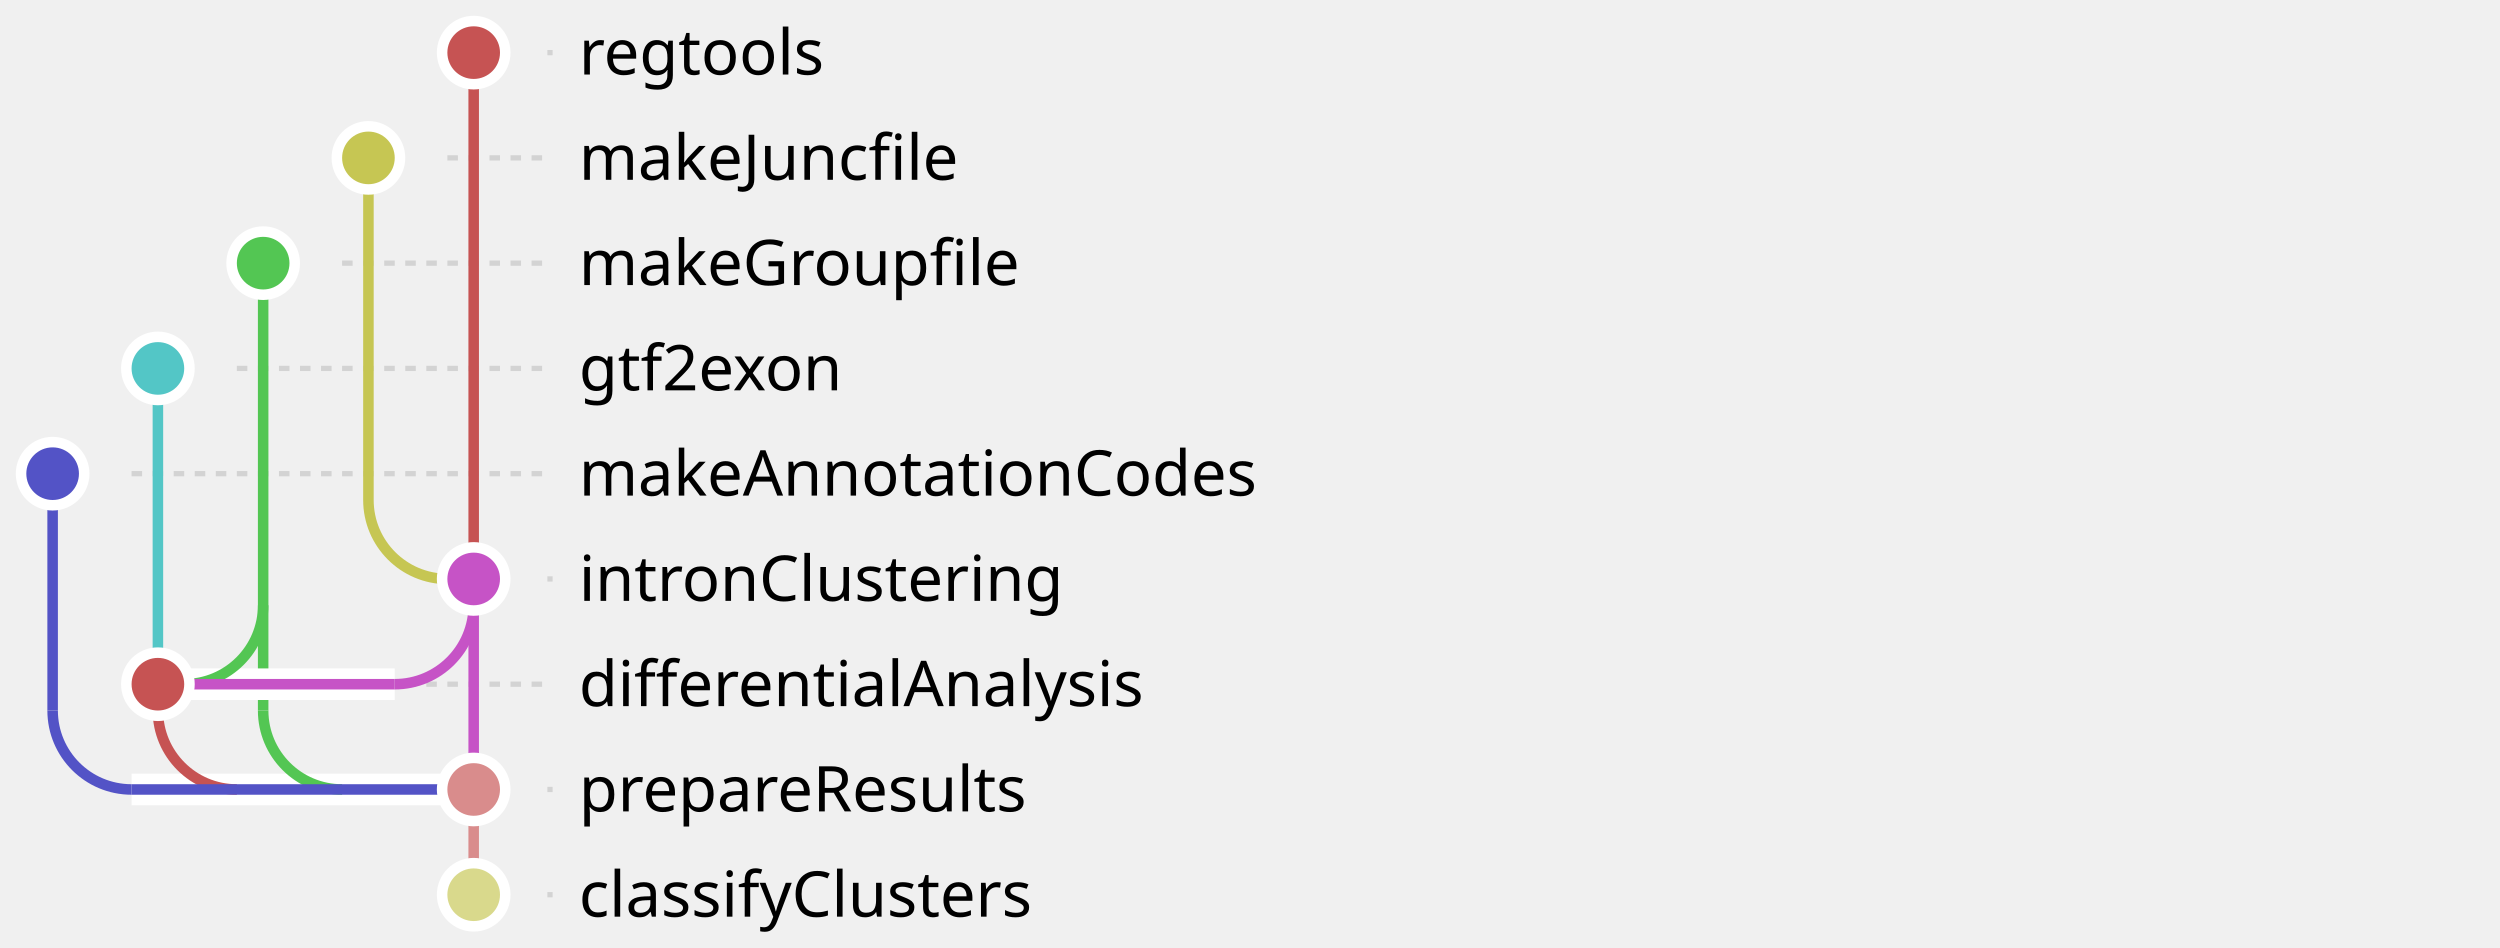
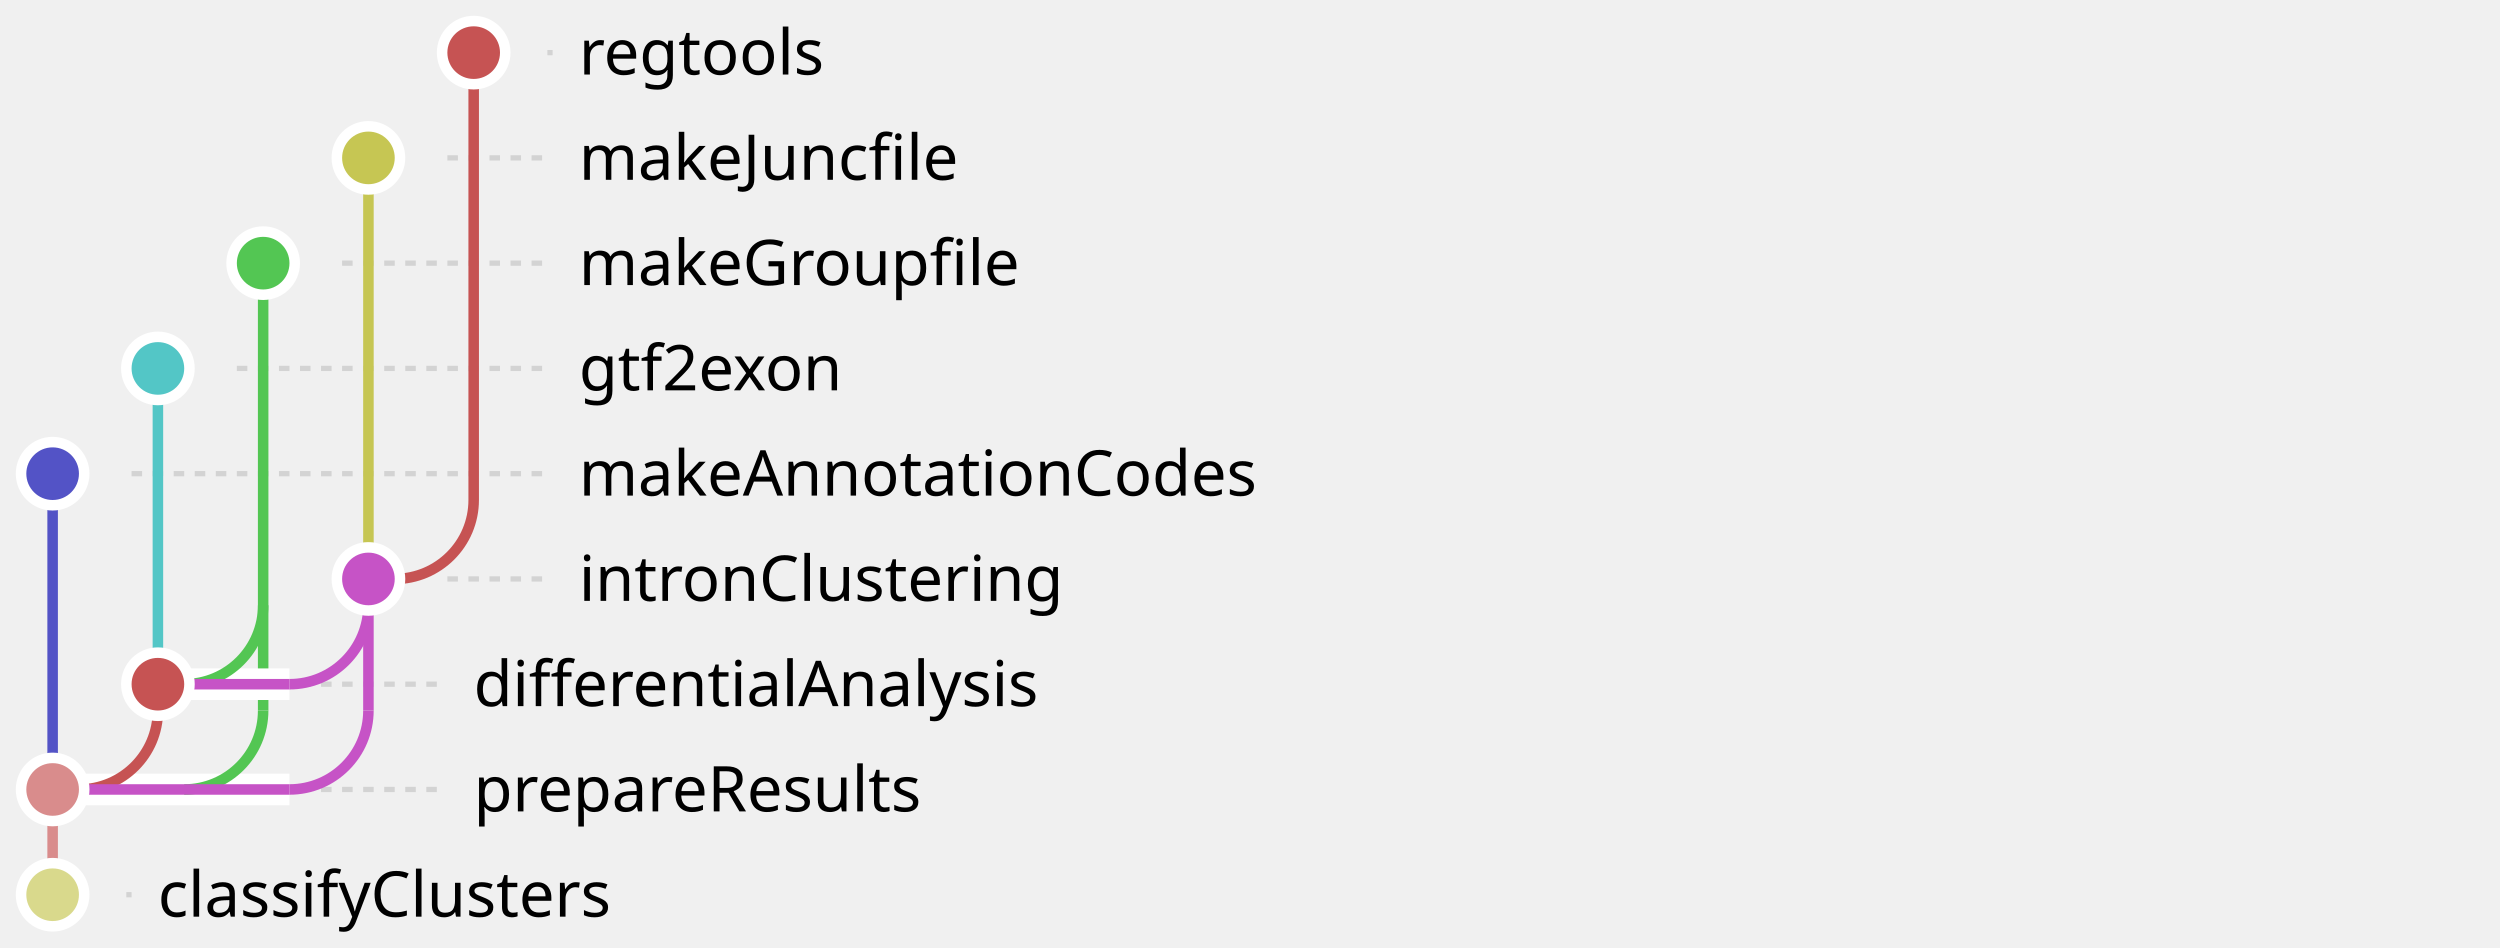
<svg xmlns="http://www.w3.org/2000/svg" baseProfile="full" height="100%" version="1.1" viewBox="25.0,5.0,475.0,180.0" width="100%">
  <defs />
  <g>
    <line stroke="lightgrey" stroke-dasharray="2" x1="130.0" x2="129.0" y1="15.0" y2="15.0" />
    <line stroke="lightgrey" stroke-dasharray="2" x1="110.0" x2="129.0" y1="35.0" y2="35.0" />
    <line stroke="lightgrey" stroke-dasharray="2" x1="90.0" x2="129.0" y1="55.0" y2="55.0" />
    <line stroke="lightgrey" stroke-dasharray="2" x1="70.0" x2="129.0" y1="75.0" y2="75.0" />
    <line stroke="lightgrey" stroke-dasharray="2" x1="50.0" x2="129.0" y1="95.0" y2="95.0" />
-     <line stroke="lightgrey" stroke-dasharray="2" x1="130.0" x2="129.0" y1="115.0" y2="115.0" />
-     <line stroke="lightgrey" stroke-dasharray="2" x1="70.0" x2="129.0" y1="135.0" y2="135.0" />
-     <line stroke="lightgrey" stroke-dasharray="2" x1="130.0" x2="129.0" y1="155.0" y2="155.0" />
-     <line stroke="lightgrey" stroke-dasharray="2" x1="130.0" x2="129.0" y1="175.0" y2="175.0" />
+     <line stroke="lightgrey" stroke-dasharray="2" x1="110.0" x2="129.0" y1="115.0" y2="115.0" />
+     <line stroke="lightgrey" stroke-dasharray="2" x1="70.0" x2="109.0" y1="135.0" y2="135.0" />
+     <line stroke="lightgrey" stroke-dasharray="2" x1="50.0" x2="109.0" y1="155.0" y2="155.0" />
+     <line stroke="lightgrey" stroke-dasharray="2" x1="50.0" x2="49.0" y1="175.0" y2="175.0" />
  </g>
  <g>
-     <line stroke="#c6c653" stroke-width="2.0" x1="95.0" x2="95.0" y1="35.0" y2="100.0" />
-     <line stroke="#c65353" stroke-width="2.0" x1="115.0" x2="115.0" y1="15.0" y2="115.0" />
+     <line stroke="#c6c653" stroke-width="2.0" x1="95.0" x2="95.0" y1="35.0" y2="115.0" />
+     <line stroke="#c65353" stroke-width="2.0" x1="115.0" x2="115.0" y1="15.0" y2="100.0" />
    <line stroke="#53c6c6" stroke-width="2.0" x1="55.0" x2="55.0" y1="75.0" y2="135.0" />
-     <line stroke="#5353c6" stroke-width="2.0" x1="35.0" x2="35.0" y1="95.0" y2="140.0" />
+     <line stroke="#5353c6" stroke-width="2.0" x1="35.0" x2="35.0" y1="95.0" y2="155.0" />
    <line stroke="#c65353" stroke-width="2.0" x1="55.0" x2="55.0" y1="135.0" y2="140.0" />
    <line stroke="#53c653" stroke-width="2.0" x1="75.0" x2="75.0" y1="55.0" y2="140.0" />
-     <line stroke="#c653c6" stroke-width="2.0" x1="115.0" x2="115.0" y1="115.0" y2="155.0" />
-     <line stroke="#d98c8c" stroke-width="2.0" x1="115.0" x2="115.0" y1="155.0" y2="175.0" />
+     <line stroke="#c653c6" stroke-width="2.0" x1="95.0" x2="95.0" y1="115.0" y2="140.0" />
+     <line stroke="#d98c8c" stroke-width="2.0" x1="35.0" x2="35.0" y1="155.0" y2="175.0" />
  </g>
  <g>
-     <line stroke="white" stroke-width="6.0" x1="110.0" x2="115.0" y1="115.0" y2="115.0" />
-     <line stroke="white" stroke-width="6.0" x1="55.0" x2="100.0" y1="135.0" y2="135.0" />
-     <line stroke="white" stroke-width="6.0" x1="50.0" x2="115.0" y1="155.0" y2="155.0" />
+     <line stroke="white" stroke-width="6.0" x1="95.0" x2="100.0" y1="115.0" y2="115.0" />
+     <line stroke="white" stroke-width="6.0" x1="55.0" x2="80.0" y1="135.0" y2="135.0" />
+     <line stroke="white" stroke-width="6.0" x1="35.0" x2="80.0" y1="155.0" y2="155.0" />
  </g>
  <g>
-     <path d="M 95.0,100.0 a15.0,15.0 0 0,0 15.0,15.0" fill="none" stroke="#c6c653" stroke-width="2.0" />
-     <line stroke="#c6c653" stroke-width="2.0" x1="110.0" x2="115.0" y1="115.0" y2="115.0" />
+     <path d="M 115.0,100.0 a15.0,15.0 0 0,1 -15.0,15.0" fill="none" stroke="#c65353" stroke-width="2.0" />
+     <line stroke="#c65353" stroke-width="2.0" x1="95.0" x2="100.0" y1="115.0" y2="115.0" />
    <path d="M 75.0,120.0 a15.0,15.0 0 0,1 -15.0,15.0" fill="none" stroke="#53c653" stroke-width="2.0" />
-     <path d="M 115.0,120.0 a15.0,15.0 0 0,1 -15.0,15.0" fill="none" stroke="#c653c6" stroke-width="2.0" />
-     <line stroke="#c653c6" stroke-width="2.0" x1="55.0" x2="100.0" y1="135.0" y2="135.0" />
-     <path d="M 35.0,140.0 a15.0,15.0 0 0,0 15.0,15.0" fill="none" stroke="#5353c6" stroke-width="2.0" />
-     <path d="M 55.0,140.0 a15.0,15.0 0 0,0 15.0,15.0" fill="none" stroke="#c65353" stroke-width="2.0" />
-     <path d="M 75.0,140.0 a15.0,15.0 0 0,0 15.0,15.0" fill="none" stroke="#53c653" stroke-width="2.0" />
-     <line stroke="#5353c6" stroke-width="2.0" x1="50.0" x2="115.0" y1="155.0" y2="155.0" />
+     <path d="M 95.0,120.0 a15.0,15.0 0 0,1 -15.0,15.0" fill="none" stroke="#c653c6" stroke-width="2.0" />
+     <line stroke="#c653c6" stroke-width="2.0" x1="55.0" x2="80.0" y1="135.0" y2="135.0" />
+     <path d="M 55.0,140.0 a15.0,15.0 0 0,1 -15.0,15.0" fill="none" stroke="#c65353" stroke-width="2.0" />
+     <path d="M 75.0,140.0 a15.0,15.0 0 0,1 -15.0,15.0" fill="none" stroke="#53c653" stroke-width="2.0" />
+     <path d="M 95.0,140.0 a15.0,15.0 0 0,1 -15.0,15.0" fill="none" stroke="#c653c6" stroke-width="2.0" />
+     <line stroke="#c653c6" stroke-width="2.0" x1="35.0" x2="80.0" y1="155.0" y2="155.0" />
  </g>
  <g>
    <circle cx="115.0" cy="15.0" fill="#c65353" id="Nregtools" r="6.0" stroke="white" stroke-width="2.0" />
    <text dominant-baseline="middle" font-family="sans-serif" font-size="inherit" x="135.0" y="15.0">regtools</text>
    <circle cx="95.0" cy="35.0" fill="#c6c653" id="NmakeJuncfile" r="6.0" stroke="white" stroke-width="2.0" />
    <text dominant-baseline="middle" font-family="sans-serif" font-size="inherit" x="135.0" y="35.0">makeJuncfile</text>
    <circle cx="75.0" cy="55.0" fill="#53c653" id="NmakeGroupfile" r="6.0" stroke="white" stroke-width="2.0" />
    <text dominant-baseline="middle" font-family="sans-serif" font-size="inherit" x="135.0" y="55.0">makeGroupfile</text>
    <circle cx="55.0" cy="75.0" fill="#53c6c6" id="Ngtf2exon" r="6.0" stroke="white" stroke-width="2.0" />
    <text dominant-baseline="middle" font-family="sans-serif" font-size="inherit" x="135.0" y="75.0">gtf2exon</text>
    <circle cx="35.0" cy="95.0" fill="#5353c6" id="NmakeAnnotationCodes" r="6.0" stroke="white" stroke-width="2.0" />
    <text dominant-baseline="middle" font-family="sans-serif" font-size="inherit" x="135.0" y="95.0">makeAnnotationCodes</text>
-     <circle cx="115.0" cy="115.0" fill="#c653c6" id="NintronClustering" r="6.0" stroke="white" stroke-width="2.0" />
+     <circle cx="95.0" cy="115.0" fill="#c653c6" id="NintronClustering" r="6.0" stroke="white" stroke-width="2.0" />
    <text dominant-baseline="middle" font-family="sans-serif" font-size="inherit" x="135.0" y="115.0">intronClustering</text>
    <circle cx="55.0" cy="135.0" fill="#c65353" id="NdifferentialAnalysis" r="6.0" stroke="white" stroke-width="2.0" />
-     <text dominant-baseline="middle" font-family="sans-serif" font-size="inherit" x="135.0" y="135.0">differentialAnalysis</text>
-     <circle cx="115.0" cy="155.0" fill="#d98c8c" id="NprepareResults" r="6.0" stroke="white" stroke-width="2.0" />
-     <text dominant-baseline="middle" font-family="sans-serif" font-size="inherit" x="135.0" y="155.0">prepareResults</text>
-     <circle cx="115.0" cy="175.0" fill="#d9d98c" id="NclassifyClusters" r="6.0" stroke="white" stroke-width="2.0" />
-     <text dominant-baseline="middle" font-family="sans-serif" font-size="inherit" x="135.0" y="175.0">classifyClusters</text>
+     <text dominant-baseline="middle" font-family="sans-serif" font-size="inherit" x="115.0" y="135.0">differentialAnalysis</text>
+     <circle cx="35.0" cy="155.0" fill="#d98c8c" id="NprepareResults" r="6.0" stroke="white" stroke-width="2.0" />
+     <text dominant-baseline="middle" font-family="sans-serif" font-size="inherit" x="115.0" y="155.0">prepareResults</text>
+     <circle cx="35.0" cy="175.0" fill="#d9d98c" id="NclassifyClusters" r="6.0" stroke="white" stroke-width="2.0" />
+     <text dominant-baseline="middle" font-family="sans-serif" font-size="inherit" x="55.0" y="175.0">classifyClusters</text>
  </g>
</svg>
